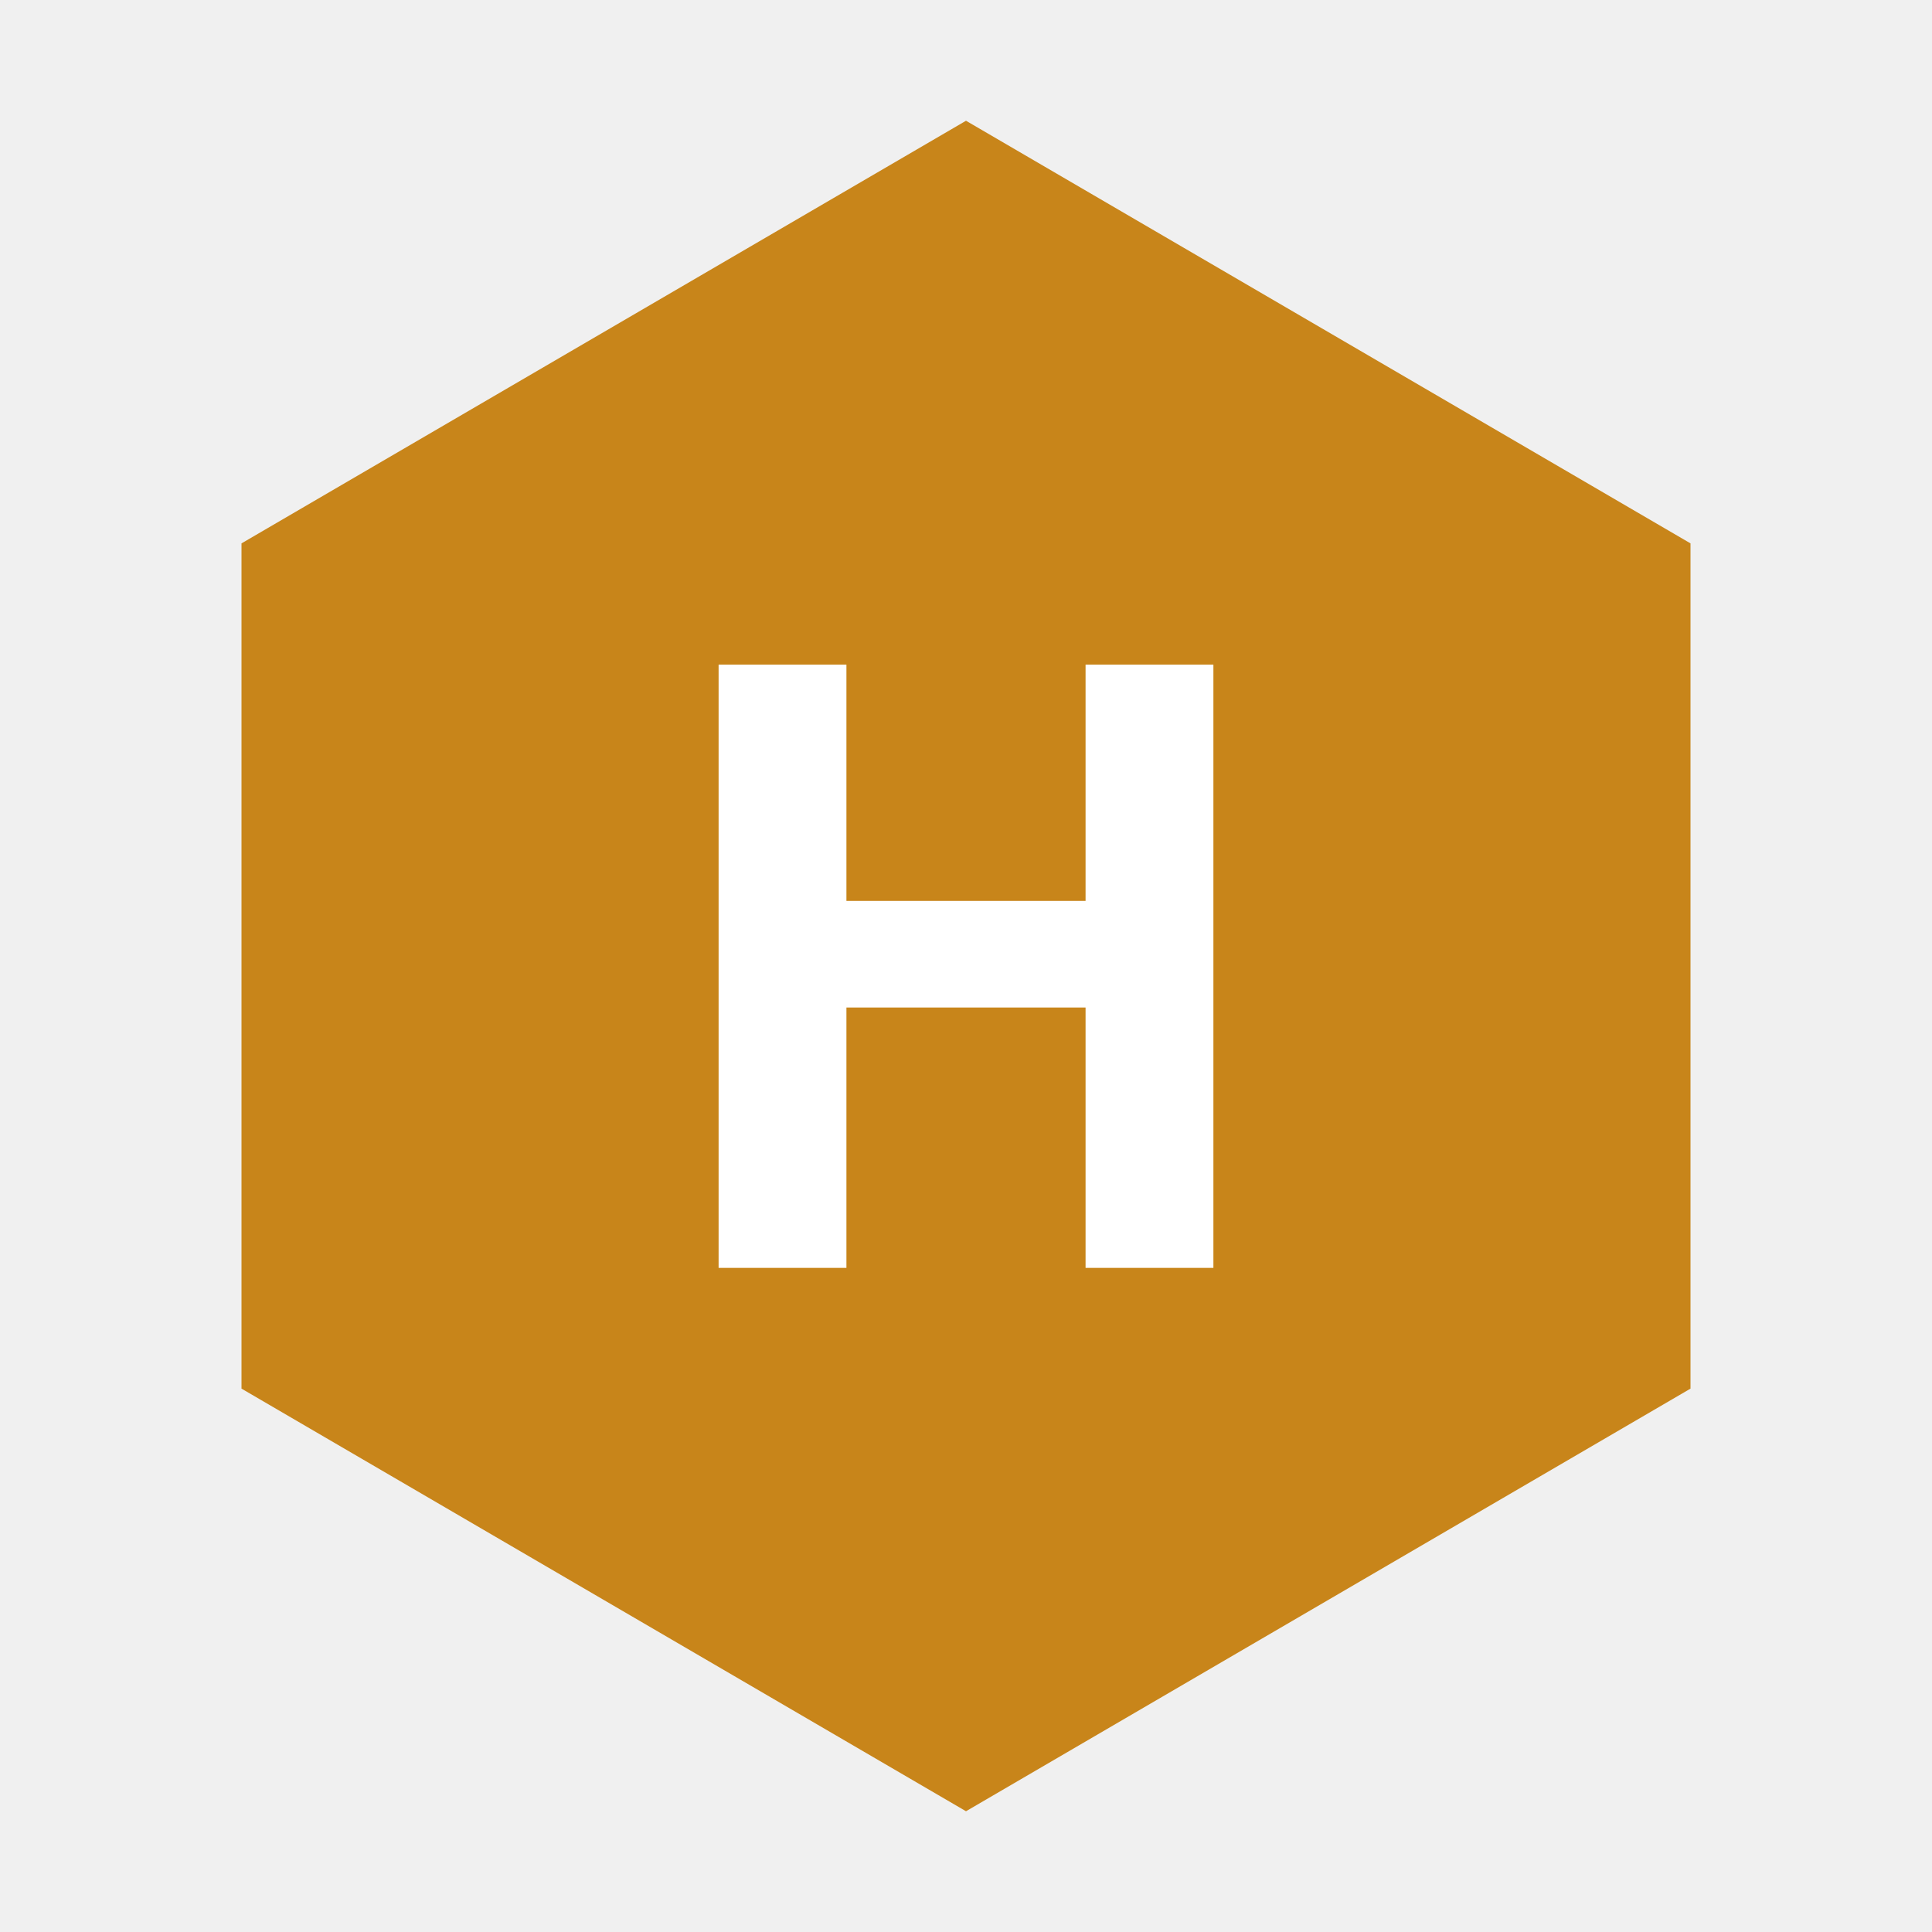
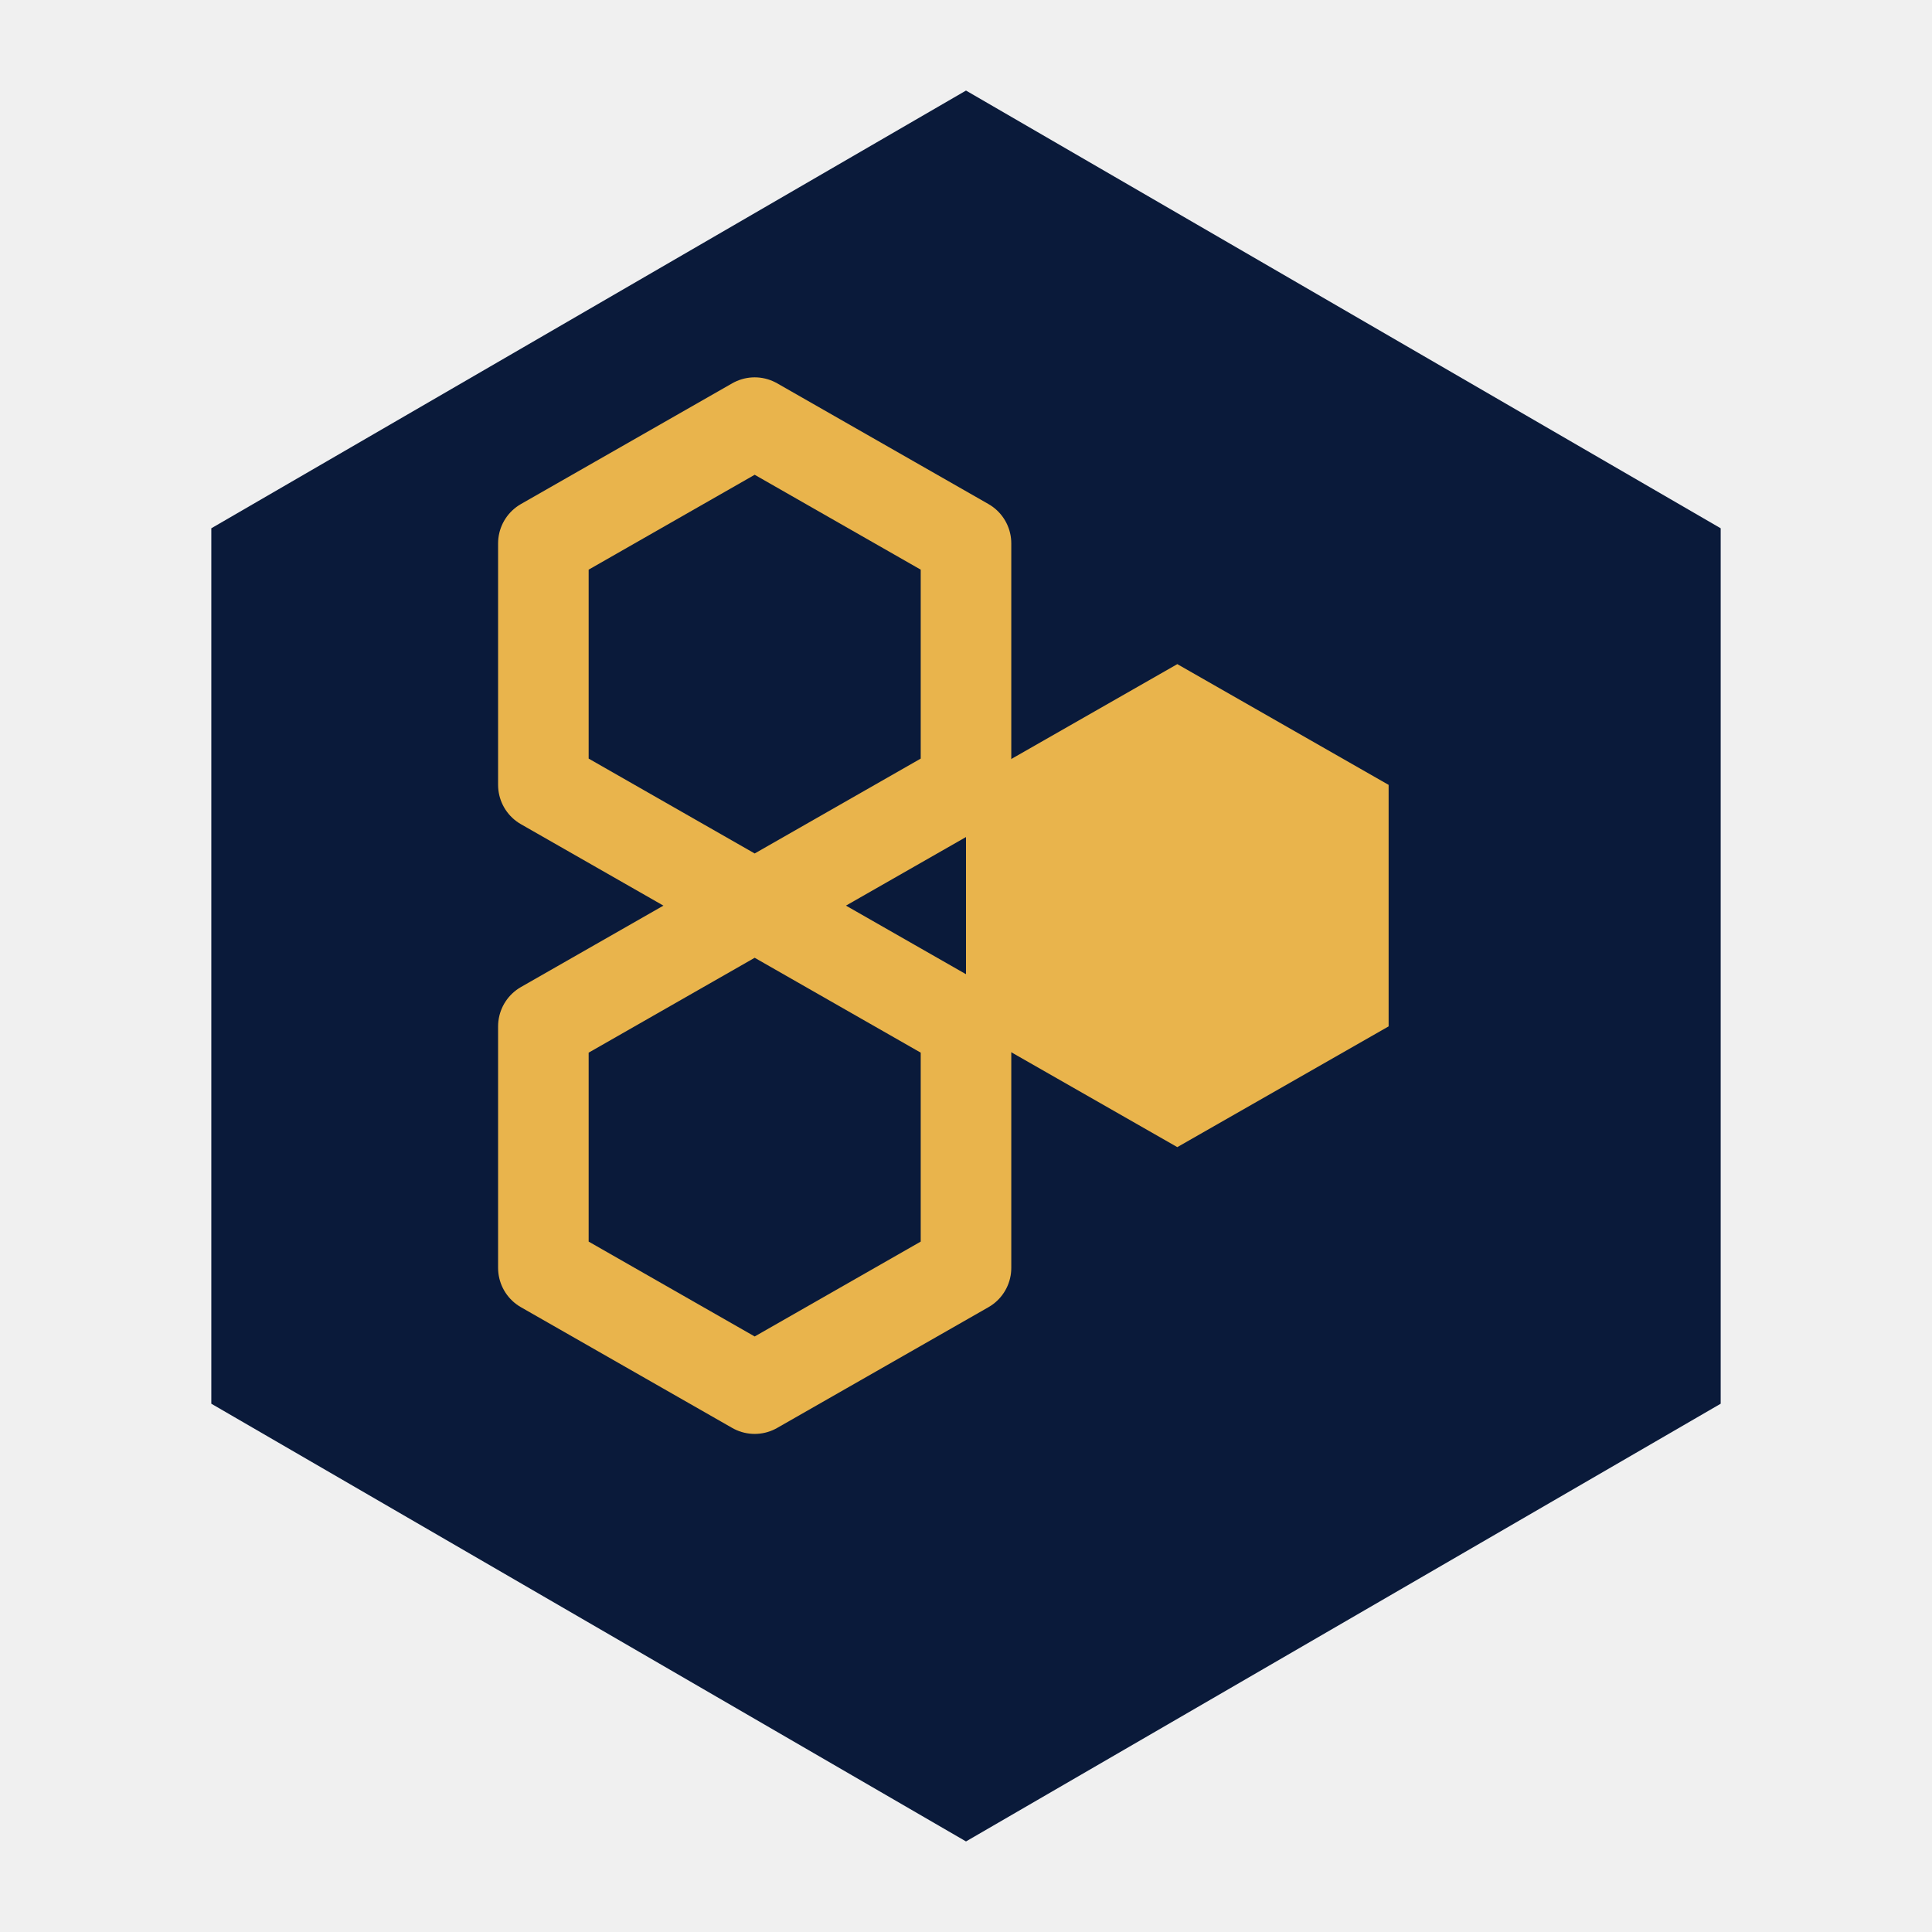
<svg xmlns="http://www.w3.org/2000/svg" viewBox="0 0 64 64">
-   <polygon points="32,4 56,18 56,46 32,60 8,46 8,18" fill="#c8851a" />
-   <text x="32" y="42" font-size="28" text-anchor="middle" fill="#fff" font-family="sans-serif" font-weight="700">H</text>
+   <polygon points="32,3 57,17.5 57,46.5 32,61 7,46.5 7,17.5" fill="#0a1a3a" />
+   <g fill="none" stroke="#e9b44c" stroke-width="3" stroke-linejoin="round">
+     <polygon points="25,14 32,18 32,26 25,30 18,26 18,18" />
+     <polygon points="25,30 32,34 32,42 25,46 18,42 18,34" />
+   </g>
+   <polygon points="39,22 46,26 46,34 39,38 32,34 32,26" fill="#e9b44c" />
</svg>
